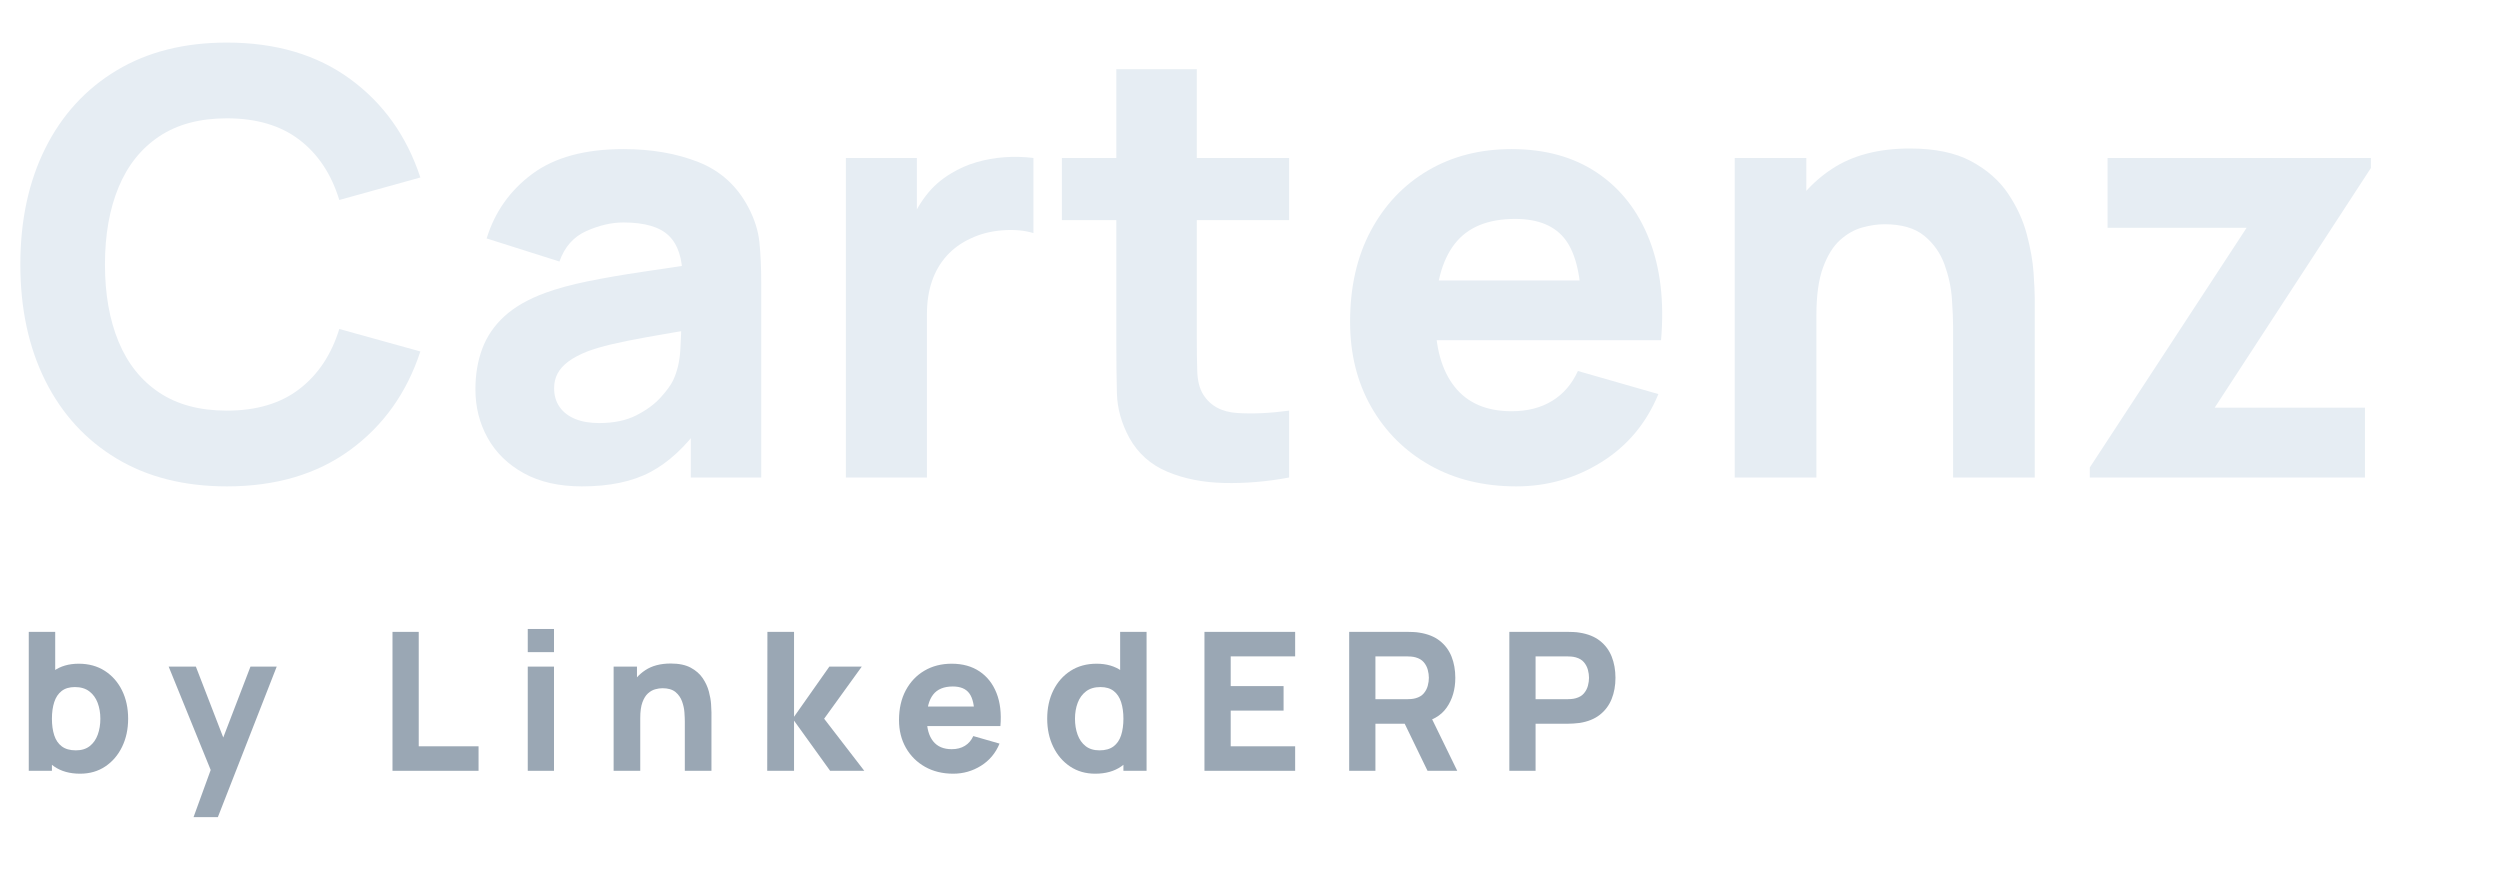
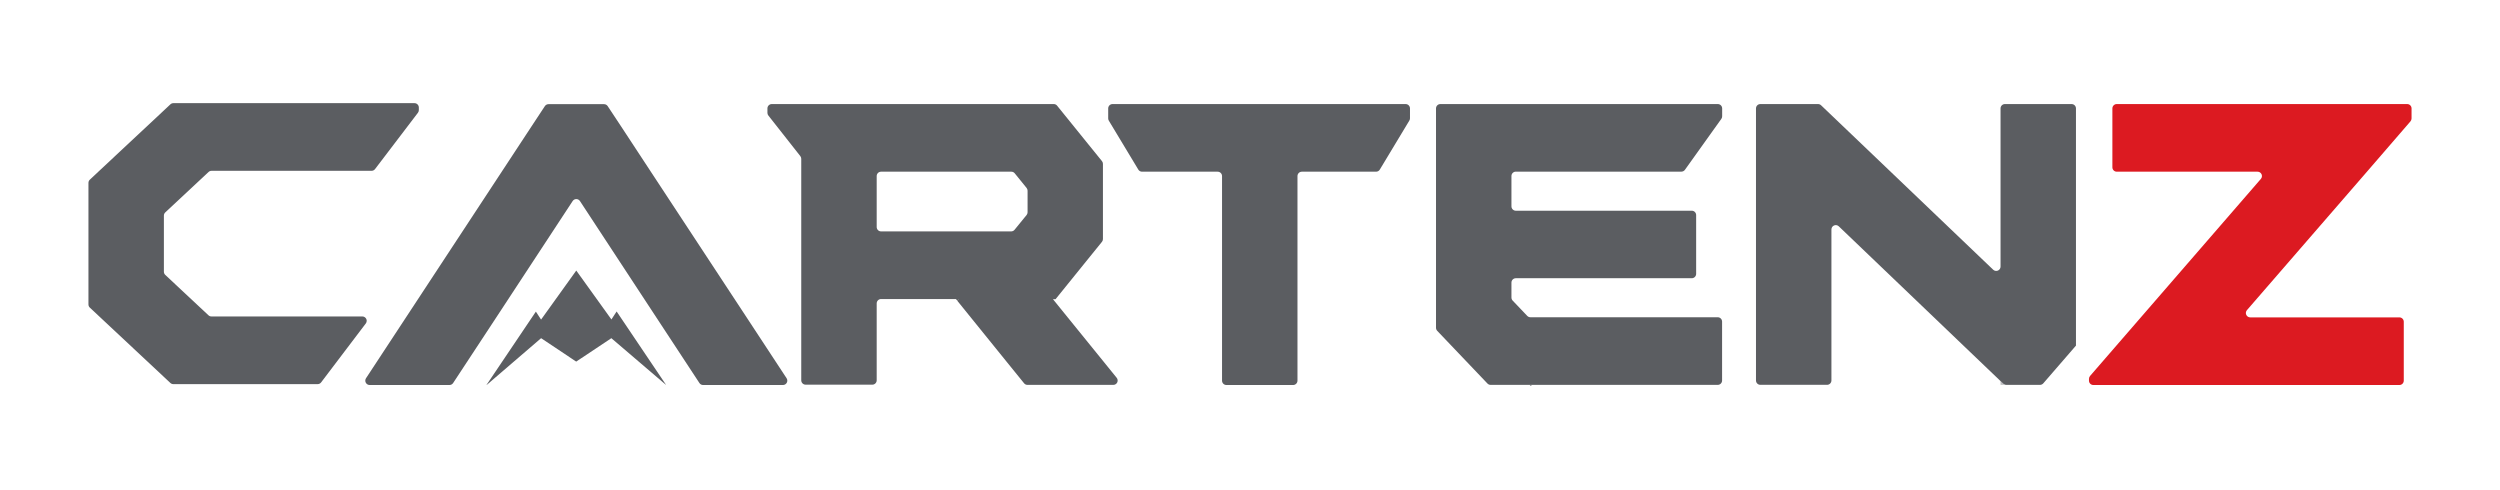
- <svg xmlns="http://www.w3.org/2000/svg" viewBox="0 0 193.94 68.12" width="194" height="68" role="img" aria-label="Cartenz by LinkedERP">
-   <g fill="#e6edf3" transform="translate(0.0 37.12)">
-     <path transform="translate(0.000 0) scale(0.023 -0.023)" d="M758 -30Q542 -30 385.5 64.0Q229 158 144.5 327.0Q60 496 60 720Q60 944 144.5 1113.0Q229 1282 385.5 1376.0Q542 1470 758 1470Q1006 1470 1174.5 1347.0Q1343 1224 1412 1014L1138 938Q1098 1069 1003.0 1141.5Q908 1214 758 1214Q621 1214 529.5 1153.0Q438 1092 392.0 981.0Q346 870 346 720Q346 570 392.0 459.0Q438 348 529.5 287.0Q621 226 758 226Q908 226 1003.0 299.0Q1098 372 1138 502L1412 426Q1343 216 1174.5 93.0Q1006 -30 758 -30Z" />
-     <path transform="translate(34.916 0) scale(0.023 -0.023)" d="M440 -30Q324 -30 243.5 14.5Q163 59 121.5 133.5Q80 208 80 298Q80 373 103.0 435.0Q126 497 177.5 544.5Q229 592 316 624Q376 646 459.0 663.0Q542 680 647.0 695.5Q752 711 878 730L780 676Q780 772 734.0 817.0Q688 862 580 862Q520 862 455.0 833.0Q390 804 364 730L118 808Q159 942 272.0 1026.0Q385 1110 580 1110Q723 1110 834.0 1066.0Q945 1022 1002 914Q1034 854 1040.0 794.0Q1046 734 1046 660V0H808V222L842 176Q763 67 671.5 18.5Q580 -30 440 -30ZM498 184Q573 184 624.5 210.5Q676 237 706.5 271.0Q737 305 748 328Q769 372 772.5 430.5Q776 489 776 528L856 508Q735 488 660.0 474.5Q585 461 539.0 450.0Q493 439 458 426Q418 410 393.5 391.5Q369 373 357.5 351.0Q346 329 346 302Q346 265 364.5 238.5Q383 212 417.0 198.0Q451 184 498 184Z" />
-     <path transform="translate(62.334 0) scale(0.023 -0.023)" d="M140 0V1080H380V816L354 850Q375 906 410.0 952.0Q445 998 496 1028Q535 1052 581.0 1065.5Q627 1079 676.0 1082.5Q725 1086 774 1080V826Q729 840 669.5 835.5Q610 831 562 808Q514 786 481.0 749.5Q448 713 431.0 663.5Q414 614 414 552V0Z" />
-     <path transform="translate(81.886 0) scale(0.023 -0.023)" d="M788 0Q676 -21 568.5 -18.5Q461 -16 376.5 19.5Q292 55 248 134Q208 208 206.0 284.5Q204 361 204 458V1380H476V474Q476 411 477.5 360.5Q479 310 498 280Q534 223 613.0 218.0Q692 213 788 226ZM20 870V1080H788V870Z" />
-     <path transform="translate(102.910 0) scale(0.023 -0.023)" d="M642 -30Q476 -30 349.5 41.5Q223 113 151.5 238.5Q80 364 80 526Q80 703 150.0 834.0Q220 965 343.0 1037.5Q466 1110 626 1110Q796 1110 915.0 1030.0Q1034 950 1091.0 805.0Q1148 660 1131 464H862V564Q862 729 809.5 801.5Q757 874 638 874Q499 874 433.5 789.5Q368 705 368 540Q368 389 433.5 306.5Q499 224 626 224Q706 224 763.0 259.0Q820 294 850 360L1122 282Q1061 134 929.5 52.0Q798 -30 642 -30ZM284 464V666H1000V464Z" />
-     <path transform="translate(131.478 0) scale(0.023 -0.023)" d="M876 0V510Q876 547 872.0 604.5Q868 662 847.0 720.0Q826 778 778.5 817.0Q731 856 644 856Q609 856 569.0 845.0Q529 834 494.0 802.5Q459 771 436.5 710.0Q414 649 414 548L258 622Q258 750 310.0 862.0Q362 974 466.5 1043.0Q571 1112 730 1112Q857 1112 937.0 1069.0Q1017 1026 1061.5 960.0Q1106 894 1125.0 822.5Q1144 751 1148.0 692.0Q1152 633 1152 606V0ZM138 0V1080H380V722H414V0Z" />
-     <path transform="translate(161.334 0) scale(0.023 -0.023)" d="M40 0V34L570 844H100V1080H990V1046L462 236H970V0Z" />
-   </g>
-   <g fill="#9aa7b4" transform="translate(1.0 59.92)">
-     <path transform="translate(0.000 0) scale(0.0075 -0.0075)" d="M670 -30Q509 -30 401.0 45.0Q293 120 238.5 249.0Q184 378 184 540Q184 702 238.0 831.0Q292 960 397.0 1035.0Q502 1110 656 1110Q811 1110 926.0 1036.0Q1041 962 1104.5 833.5Q1168 705 1168 540Q1168 378 1105.5 249.0Q1043 120 931.0 45.0Q819 -30 670 -30ZM138 0V1440H412V740H378V0ZM626 212Q714 212 770.0 256.0Q826 300 853.0 374.5Q880 449 880 540Q880 630 852.0 704.5Q824 779 765.5 823.5Q707 868 616 868Q531 868 478.5 827.0Q426 786 402.0 712.0Q378 638 378 540Q378 442 402.0 368.0Q426 294 480.5 253.0Q535 212 626 212Z" />
-     <path transform="translate(11.760 0) scale(0.0075 -0.0075)" d="M278 -480 486 92 490 -76 20 1080H302L618 262H554L868 1080H1140L530 -480Z" />
-     <path transform="translate(28.110 0) scale(0.0075 -0.0075)" d="M160 0V1440H432V254H1052V0Z" />
-     <path transform="translate(38.625 0) scale(0.0075 -0.0075)" d="M160 1230V1470H432V1230ZM160 0V1080H432V0Z" />
-     <path transform="translate(45.465 0) scale(0.0075 -0.0075)" d="M876 0V510Q876 547 872.0 604.5Q868 662 847.0 720.0Q826 778 778.5 817.0Q731 856 644 856Q609 856 569.0 845.0Q529 834 494.0 802.5Q459 771 436.5 710.0Q414 649 414 548L258 622Q258 750 310.0 862.0Q362 974 466.5 1043.0Q571 1112 730 1112Q857 1112 937.0 1069.0Q1017 1026 1061.5 960.0Q1106 894 1125.0 822.5Q1144 751 1148.0 692.0Q1152 633 1152 606V0ZM138 0V1080H380V722H414V0Z" />
-     <path transform="translate(57.405 0) scale(0.0075 -0.0075)" d="M138 0 140 1440H416V560L782 1080H1118L728 540L1144 0H790L416 520V0Z" />
-     <path transform="translate(68.085 0) scale(0.0075 -0.0075)" d="M642 -30Q476 -30 349.5 41.5Q223 113 151.5 238.5Q80 364 80 526Q80 703 150.0 834.0Q220 965 343.0 1037.5Q466 1110 626 1110Q796 1110 915.0 1030.0Q1034 950 1091.0 805.0Q1148 660 1131 464H862V564Q862 729 809.5 801.5Q757 874 638 874Q499 874 433.5 789.5Q368 705 368 540Q368 389 433.5 306.5Q499 224 626 224Q706 224 763.0 259.0Q820 294 850 360L1122 282Q1061 134 929.5 52.0Q798 -30 642 -30ZM284 464V666H1000V464Z" />
-     <path transform="translate(79.605 0) scale(0.0075 -0.0075)" d="M578 -30Q429 -30 317.0 45.0Q205 120 142.5 249.0Q80 378 80 540Q80 705 143.5 833.5Q207 962 322.0 1036.0Q437 1110 592 1110Q746 1110 851.0 1035.0Q956 960 1010.0 831.0Q1064 702 1064 540Q1064 378 1009.5 249.0Q955 120 847.0 45.0Q739 -30 578 -30ZM622 212Q713 212 767.5 253.0Q822 294 846.0 368.0Q870 442 870 540Q870 638 846.0 712.0Q822 786 769.5 827.0Q717 868 632 868Q541 868 482.5 823.5Q424 779 396.0 704.5Q368 630 368 540Q368 449 395.0 374.5Q422 300 478.0 256.0Q534 212 622 212ZM870 0V740H836V1440H1110V0Z" />
-     <path transform="translate(91.380 0) scale(0.0075 -0.0075)" d="M140 0V1440H1080V1186H412V878H960V624H412V254H1080V0Z" />
-     <path transform="translate(102.630 0) scale(0.0075 -0.0075)" d="M140 0V1440H748Q769 1440 804.5 1438.5Q840 1437 868 1432Q997 1412 1079.5 1347.0Q1162 1282 1201.0 1183.5Q1240 1085 1240 964Q1240 783 1150.0 654.5Q1060 526 868 496L748 488H412V0ZM952 0 668 586 948 640 1260 0ZM412 742H736Q757 742 782.0 744.0Q807 746 828 752Q883 767 913.0 802.5Q943 838 954.5 881.5Q966 925 966 964Q966 1003 954.5 1046.5Q943 1090 913.0 1125.5Q883 1161 828 1176Q807 1182 782.0 1184.0Q757 1186 736 1186H412Z" />
-     <path transform="translate(115.080 0) scale(0.0075 -0.0075)" d="M140 0V1440H748Q769 1440 804.5 1438.5Q840 1437 868 1432Q997 1412 1079.5 1347.0Q1162 1282 1201.0 1183.5Q1240 1085 1240 964Q1240 843 1200.5 744.5Q1161 646 1078.5 581.0Q996 516 868 496Q840 492 804.0 490.0Q768 488 748 488H412V0ZM412 742H736Q757 742 782.0 744.0Q807 746 828 752Q883 767 913.0 802.5Q943 838 954.5 881.5Q966 925 966 964Q966 1003 954.5 1046.5Q943 1090 913.0 1125.5Q883 1161 828 1176Q807 1182 782.0 1184.0Q757 1186 736 1186H412Z" />
-   </g>
+ <svg xmlns="http://www.w3.org/2000/svg" id="Layer_1" data-name="Layer 1" viewBox="0 0 961 188">
+   <defs>
+     <style>.cls-1{fill:#ababae;opacity:0.74;}.cls-2{fill:#dc1a21;}.cls-3{fill:#5b5d61;}</style>
+   </defs>
+   <polygon class="cls-1" points="769 146.44 770.57 147.94 769 147.94 769 146.44" />
+   <path class="cls-2" d="M909.86,66l-46.14,53.22A1.68,1.68,0,0,0,865,122h57.33a1.68,1.68,0,0,1,1.68,1.67v22.65a1.68,1.68,0,0,1-1.68,1.68H804.68a1.68,1.68,0,0,1-1.68-1.68v-.69a1.72,1.72,0,0,1,.41-1.1L822.94,122l46.14-53.23A1.67,1.67,0,0,0,867.81,66H813.68A1.68,1.68,0,0,1,812,64.27V41.62A1.68,1.68,0,0,1,813.68,40H925.32A1.68,1.68,0,0,1,927,41.62v3.92a1.72,1.72,0,0,1-.41,1.1Z" />
+   <path class="cls-3" d="M581,67.62V79.27A1.68,1.68,0,0,0,582.68,81h67.64A1.68,1.68,0,0,1,652,82.62v22.65a1.68,1.68,0,0,1-1.68,1.68H582.68a1.68,1.68,0,0,0-1.68,1.67v5.76a1.71,1.71,0,0,0,.46,1.16l5.61,5.89a1.7,1.7,0,0,0,1.22.52h72a1.68,1.68,0,0,1,1.68,1.67v22.65a1.68,1.68,0,0,1-1.68,1.68H573a1.7,1.7,0,0,1-1.22-.52l-19.33-20.28A1.71,1.71,0,0,1,552,126V41.62A1.68,1.68,0,0,1,553.68,40H660.32A1.68,1.68,0,0,1,662,41.62v3.06a1.67,1.67,0,0,1-.31,1l-14,19.59a1.67,1.67,0,0,1-1.36.71H582.68A1.68,1.68,0,0,0,581,67.62Z" />
+   <polygon class="cls-3" points="588.8 147.94 588.51 148.34 587.95 147.94 588.8 147.94" />
+   <path class="cls-3" d="M796.32,40A1.68,1.68,0,0,1,798,41.62v91.24l-.57.65-12,13.86a1.71,1.71,0,0,1-1.27.58H771.24a1.69,1.69,0,0,1-1.16-.47l-1.08-1-11.57-11.06L706.83,87A1.67,1.67,0,0,0,704,88.25v58a1.68,1.68,0,0,1-1.68,1.68H676.68a1.68,1.68,0,0,1-1.68-1.68V41.62A1.68,1.68,0,0,1,676.68,40h22.17a1.68,1.68,0,0,1,1.16.46l4,3.82,62.17,59.4a1.67,1.67,0,0,0,2.83-1.21V41.62A1.68,1.68,0,0,1,770.68,40Z" />
+   <polygon class="cls-3" points="368.49 114.94 367.97 115.58 367.46 114.94 368.49 114.94" />
+   <path class="cls-3" d="M424,138.74,410.42,122l-5.15-6.36-.51-.64h1l11.7-14.47,6.14-7.58a1.69,1.69,0,0,0,.37-1.06V63a1.69,1.69,0,0,0-.37-1.06l-6.14-7.58-11.16-13.8A1.64,1.64,0,0,0,405,40H296.68A1.68,1.68,0,0,0,295,41.62v1.79a1.68,1.68,0,0,0,.36,1l12.28,15.6a1.68,1.68,0,0,1,.36,1v85.18a1.68,1.68,0,0,0,1.68,1.68h25.64a1.68,1.68,0,0,0,1.68-1.68V116.62a1.68,1.68,0,0,1,1.68-1.67h29.81l-.52.64,5.14,6.36,13.51,16.7,3.51,4.33,3.52,4.34a1.65,1.65,0,0,0,1.3.63h33a1.67,1.67,0,0,0,1.3-2.73Zm-29.37-56.1L390,88.32a1.65,1.65,0,0,1-1.3.63h-50A1.68,1.68,0,0,1,337,87.27V67.62A1.68,1.68,0,0,1,338.68,66h50.08a1.64,1.64,0,0,1,1.3.62l4.57,5.64a1.69,1.69,0,0,1,.37,1.06v8.31A1.69,1.69,0,0,1,394.63,82.64Z" />
+   <path class="cls-3" d="M161,41.33v1a1.66,1.66,0,0,1-.34,1L144.16,65a1.65,1.65,0,0,1-1.33.66H81.3a1.68,1.68,0,0,0-1.14.46L63.53,81.65A1.67,1.67,0,0,0,63,82.87v21.58a1.67,1.67,0,0,0,.53,1.22l7.76,7.26,8.85,8.27a1.67,1.67,0,0,0,1.14.45h58a1.68,1.68,0,0,1,1.68,1.68h0a1.66,1.66,0,0,1-.34,1L123.43,147a1.65,1.65,0,0,1-1.33.66H66.63a1.67,1.67,0,0,1-1.14-.45L63,144.88,38.17,121.65l-3.64-3.4A1.67,1.67,0,0,1,34,117V70.29a1.67,1.67,0,0,1,.53-1.22l3.65-3.42L63,42.45l2.5-2.34a1.68,1.68,0,0,1,1.14-.46h92.68A1.68,1.68,0,0,1,161,41.33Z" />
+   <path class="cls-3" d="M301,148H270.26a1.69,1.69,0,0,1-1.4-.76L252.28,122,222.93,77.28a1.67,1.67,0,0,0-2.8,0L190.78,122l-16.6,25.24a1.68,1.68,0,0,1-1.4.76H142.09a1.68,1.68,0,0,1-1.4-2.6L156.07,122l36.8-56,11.31-17.21,5.27-8a1.68,1.68,0,0,1,1.4-.75h21.34a1.67,1.67,0,0,1,1.4.75l5.29,8L250.18,66,287,122l15.37,23.4A1.68,1.68,0,0,1,301,148Z" />
+   <path class="cls-3" d="M542,41.62v3.85a1.64,1.64,0,0,1-.24.86l-11.33,18.8A1.67,1.67,0,0,1,529,66H500.43a1.68,1.68,0,0,0-1.68,1.67v78.65a1.68,1.68,0,0,1-1.68,1.68H471.43a1.68,1.68,0,0,1-1.68-1.68V67.62A1.68,1.68,0,0,0,468.07,66H439a1.67,1.67,0,0,1-1.44-.82l-11.33-18.8a1.64,1.64,0,0,1-.24-.86V41.62A1.68,1.68,0,0,1,427.68,40H540.32A1.68,1.68,0,0,1,542,41.62Z" />
+   <polygon class="cls-3" points="236.25 124.38 235.97 124.69 235.62 124.27 236.25 124.38" />
+   <path class="cls-3" d="M256,147.9l-.06,0L235,130l-13.51,9L208,130l-20.95,18-.06,0,19-28.22c.16.25,1.69,2.57,1.84,2.83l.16.24L221.52,104q6.76,9.39,13.51,18.8l.16-.24c.62-1,1.22-1.89,1.84-2.83Q246.54,133.78,256,147.9Z" />
</svg>
